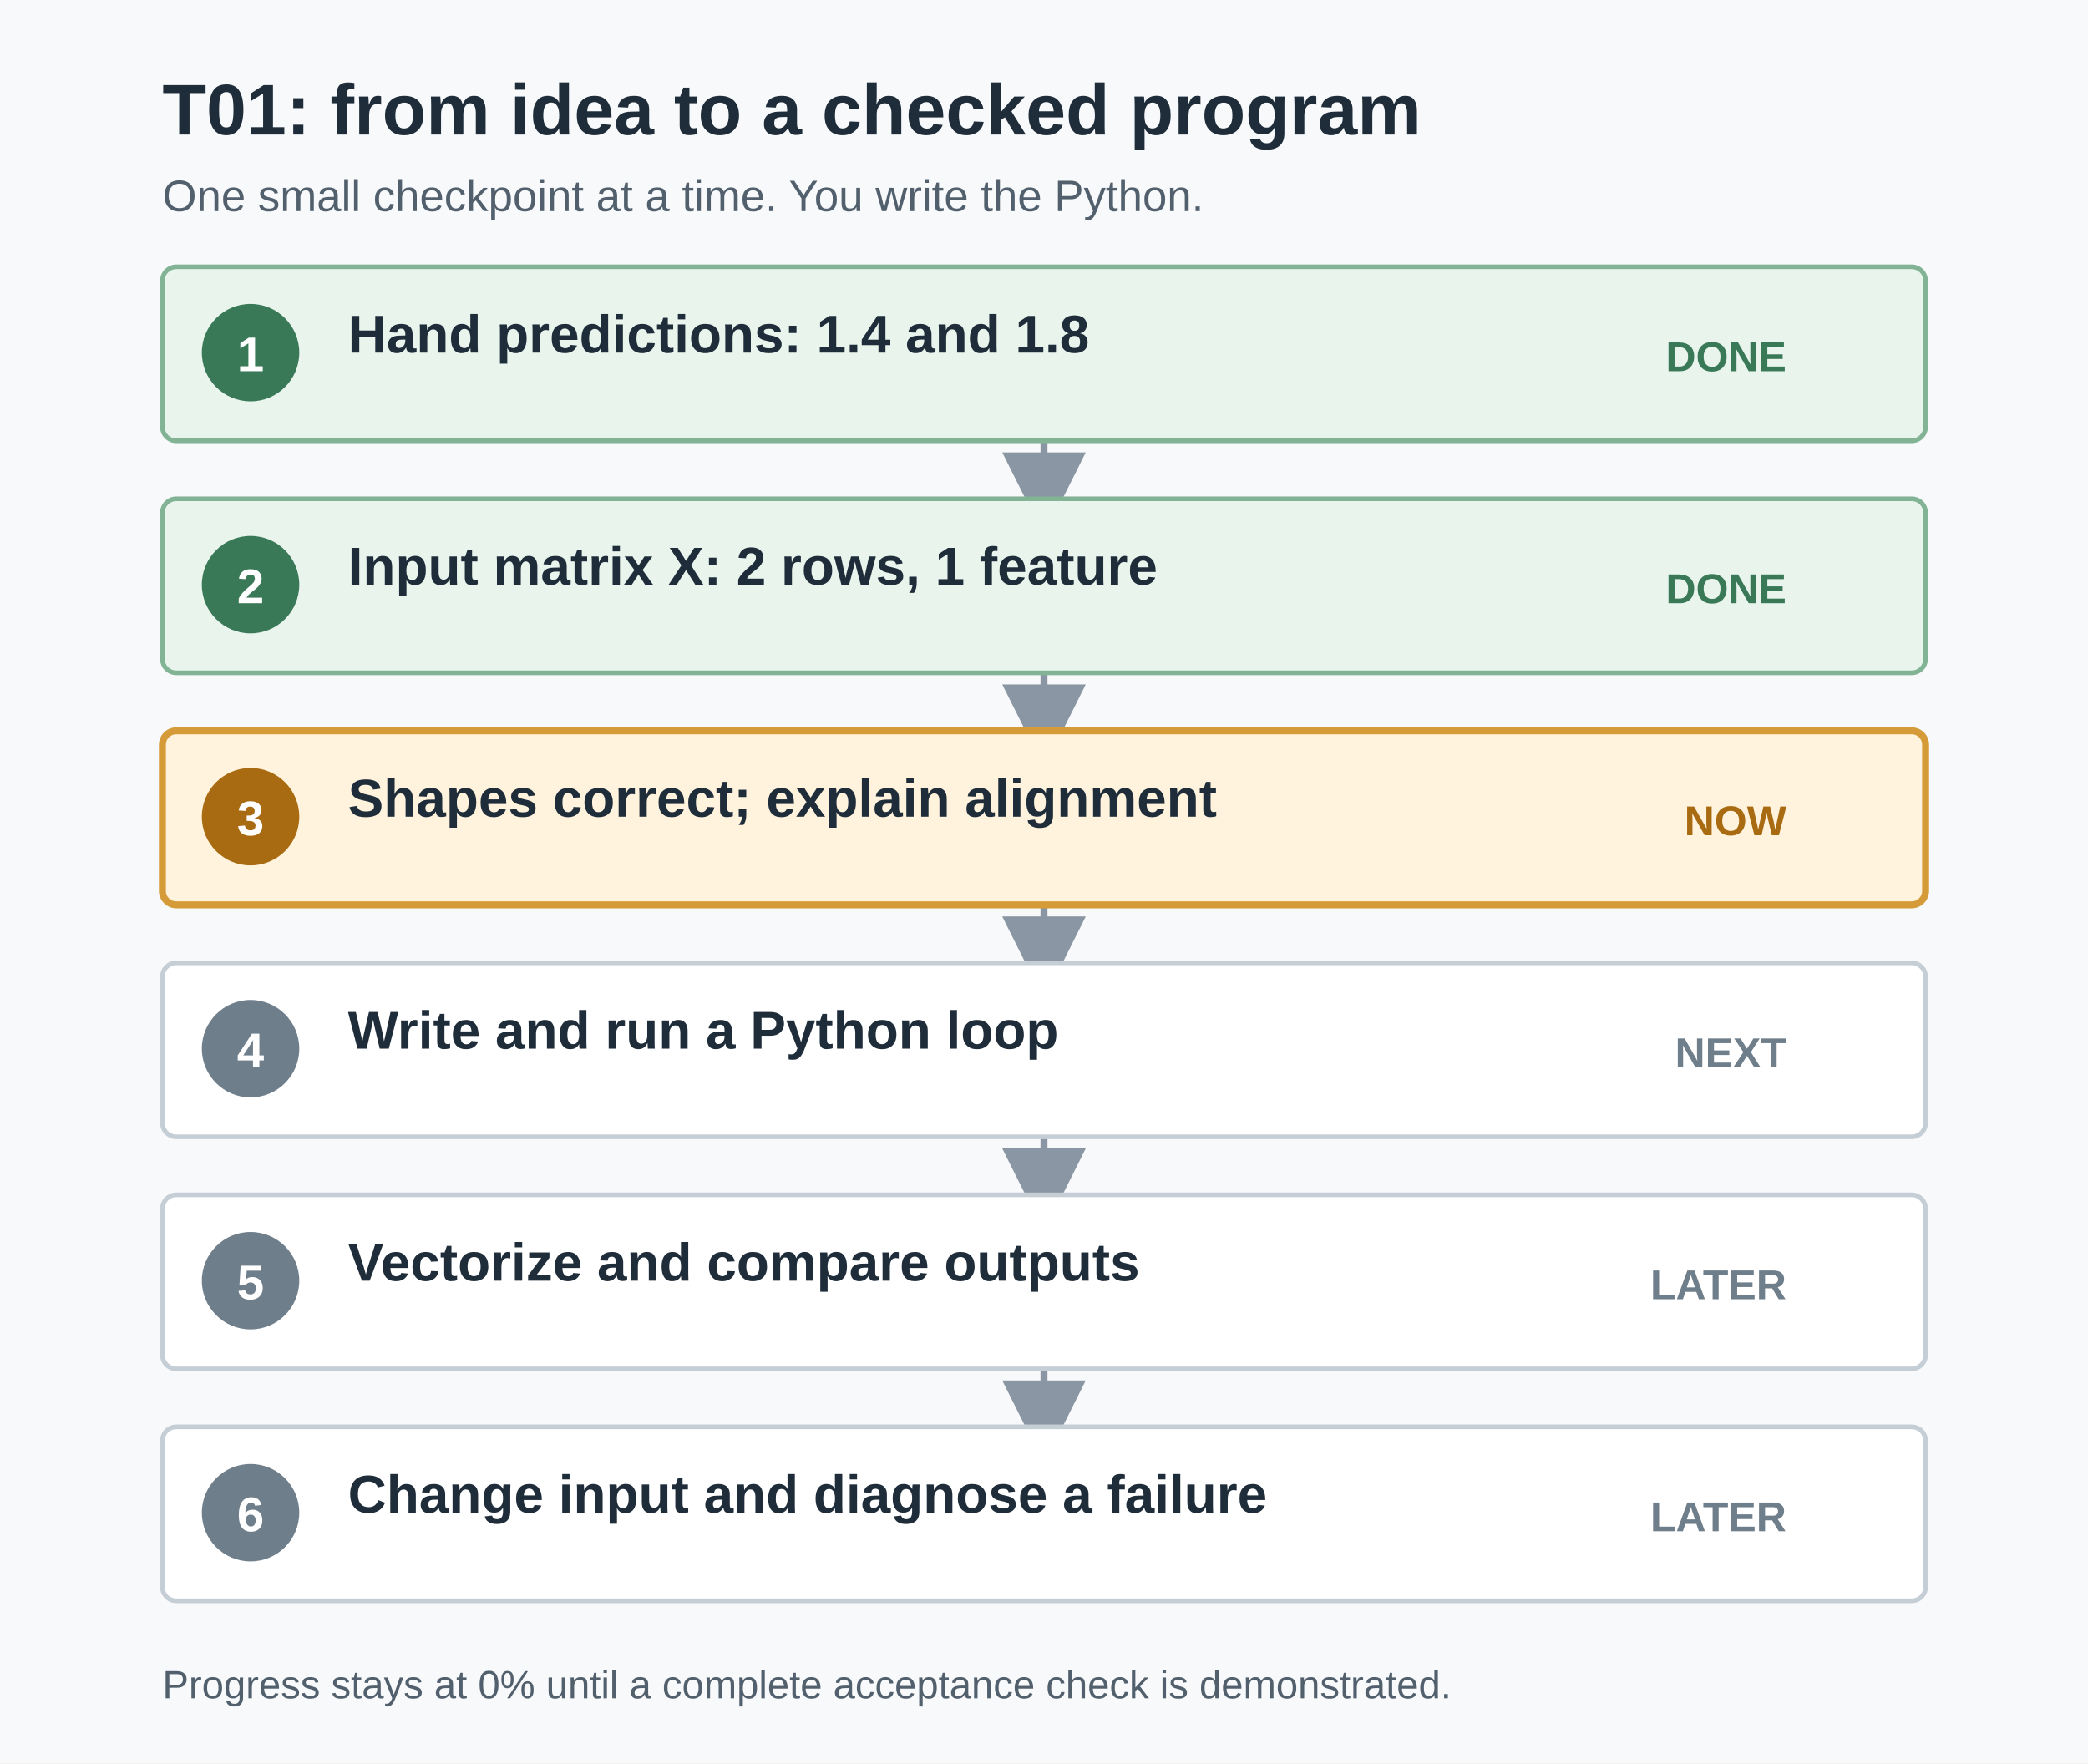
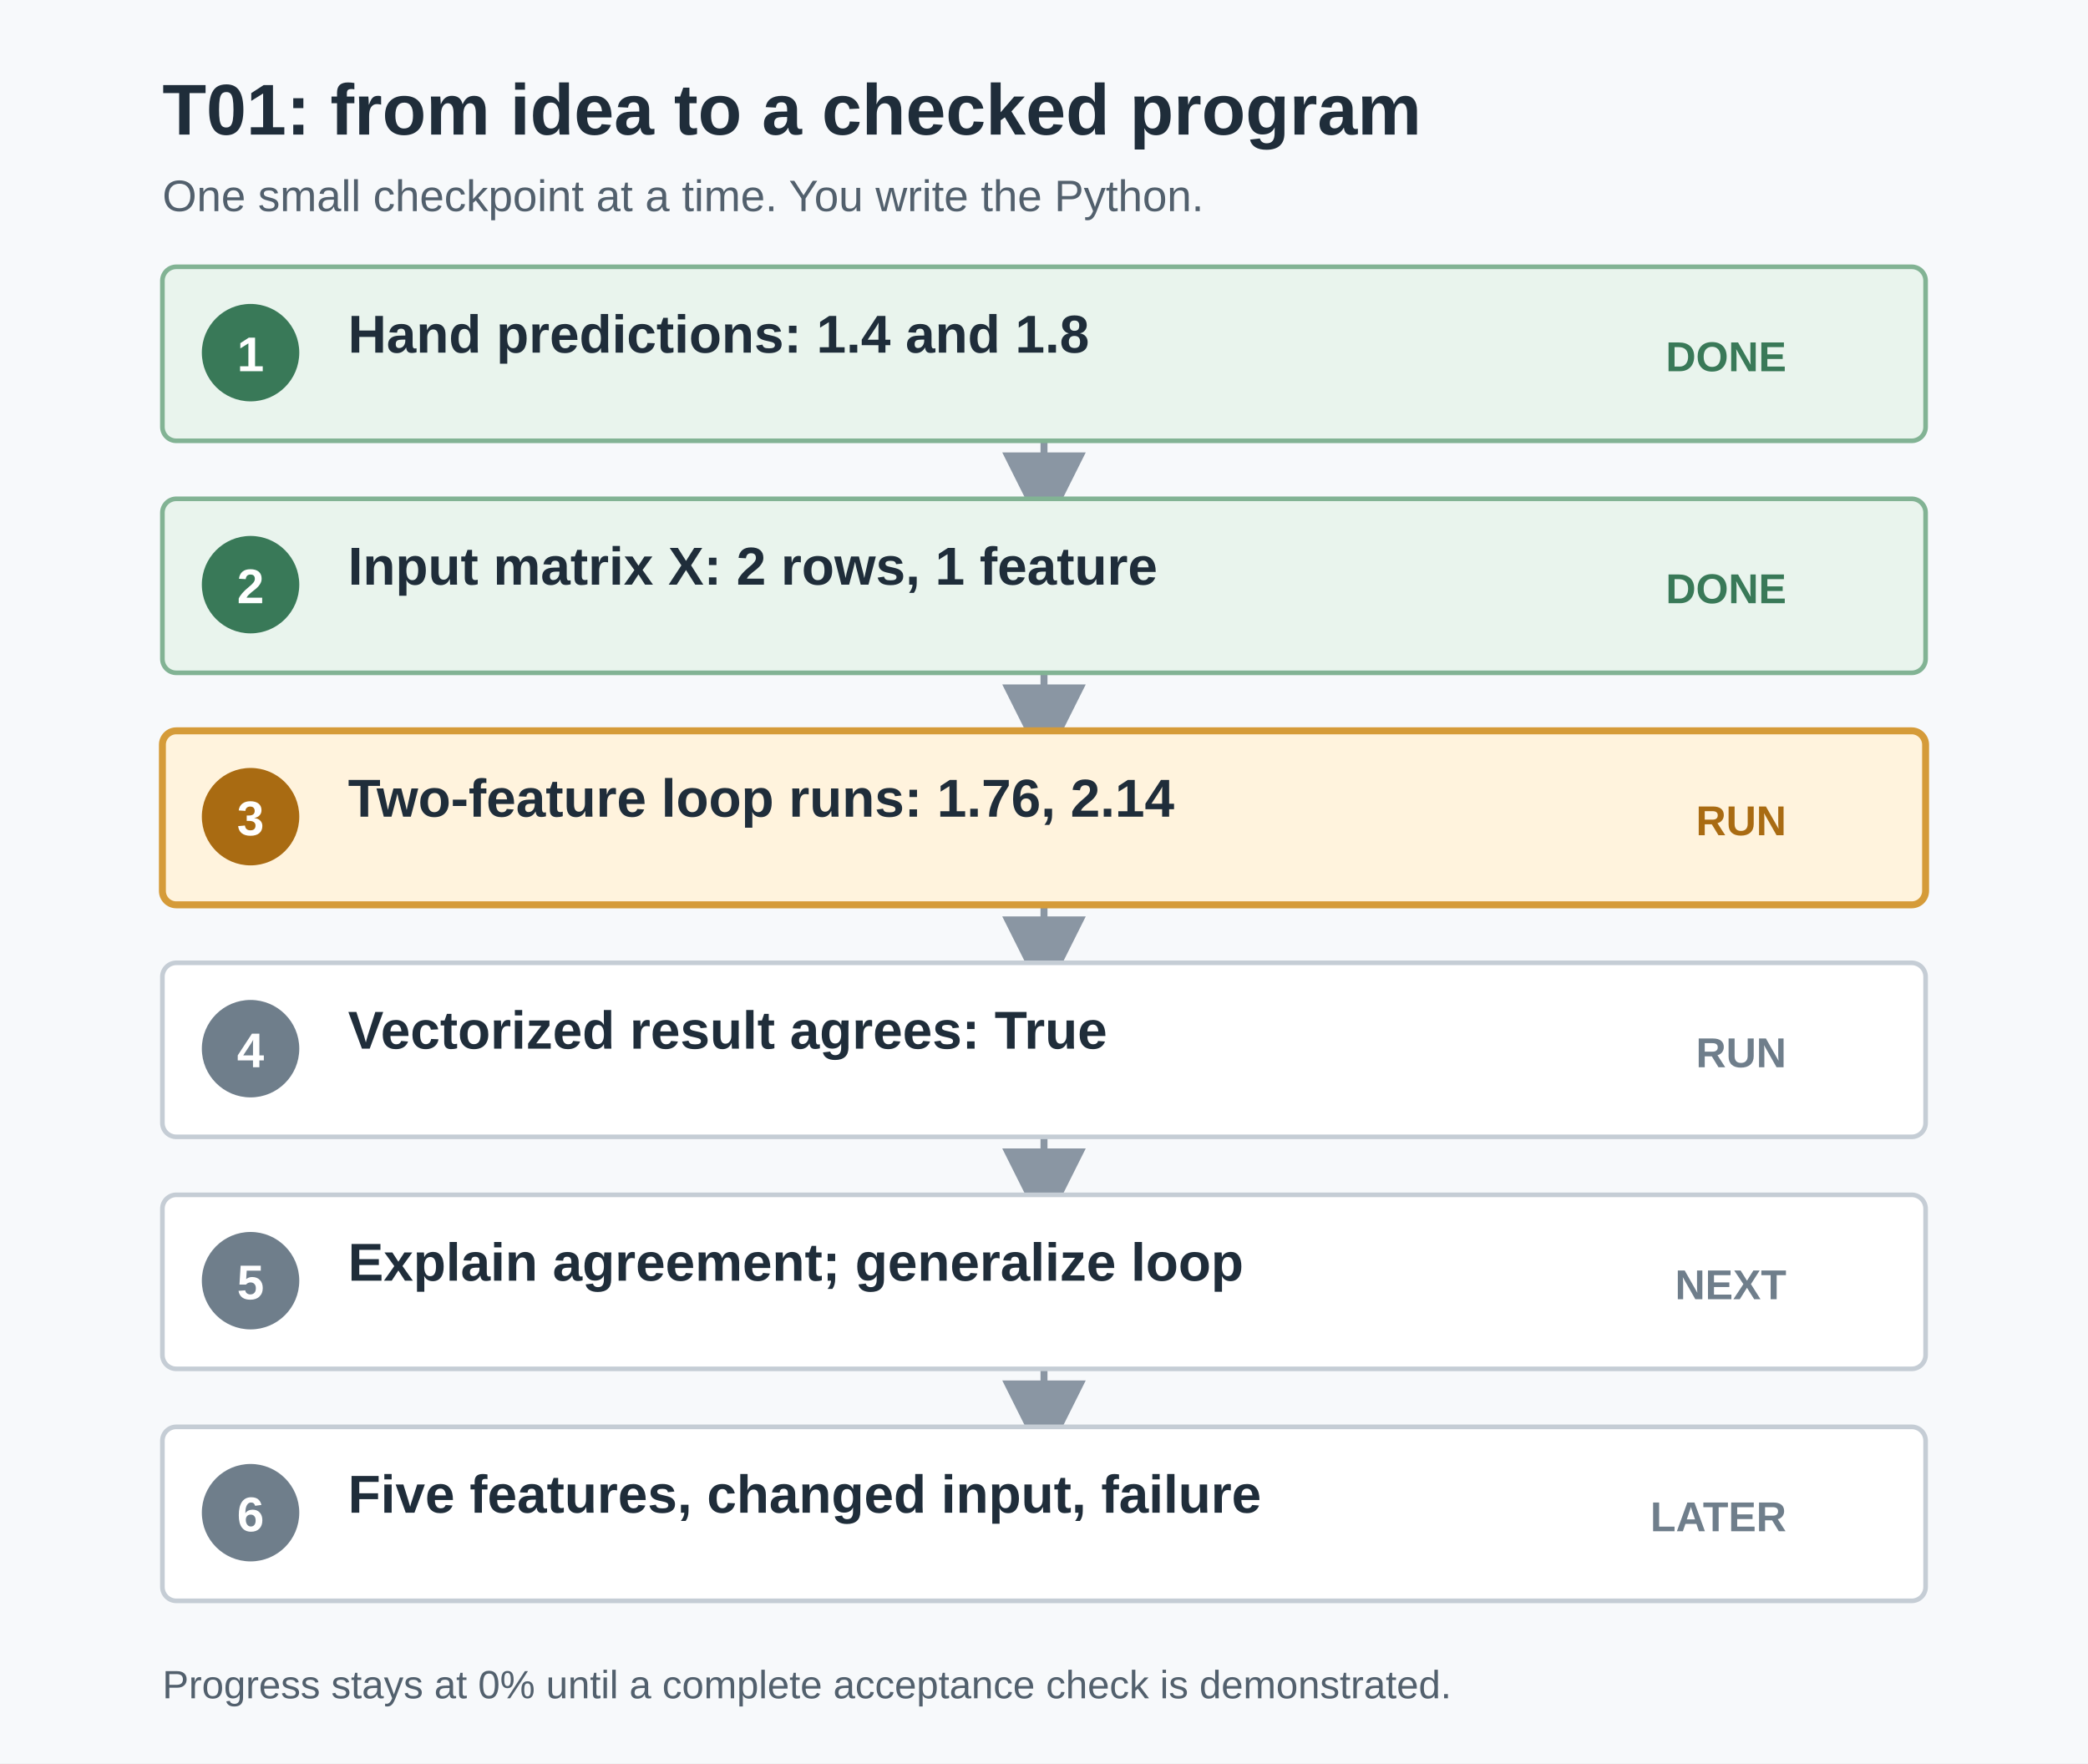
<svg xmlns="http://www.w3.org/2000/svg" width="900" height="760" viewBox="0 0 900 760" role="img" aria-labelledby="title desc">
  <defs>
    <marker id="arrow" markerWidth="12" markerHeight="12" refX="6" refY="6" orient="auto">
      <path d="M 0 0 L 12 6 L 0 12 z" fill="#8a96a3" />
    </marker>
  </defs>
  <rect width="900" height="760" fill="#f7f9fb" />
  <text x="70" y="58" font-family="Arial, sans-serif" font-size="31" font-weight="700" fill="#1f2d3a">T01: from idea to a checked program</text>
  <text x="70" y="91" font-family="Arial, sans-serif" font-size="19" fill="#52606d">One small checkpoint at a time. You write the Python.</text>
  <path d="M 450 190 L 450 213" stroke="#8a96a3" stroke-width="3" marker-end="url(#arrow)" />
  <path d="M 450 290 L 450 313" stroke="#8a96a3" stroke-width="3" marker-end="url(#arrow)" />
  <path d="M 450 390 L 450 413" stroke="#8a96a3" stroke-width="3" marker-end="url(#arrow)" />
  <path d="M 450 490 L 450 513" stroke="#8a96a3" stroke-width="3" marker-end="url(#arrow)" />
  <path d="M 450 590 L 450 613" stroke="#8a96a3" stroke-width="3" marker-end="url(#arrow)" />
  <rect x="70" y="115" width="760" height="75" rx="6" fill="#e9f4ed" stroke="#82b394" stroke-width="2" />
  <circle cx="108" cy="152" r="21" fill="#397958" />
  <text x="108" y="160" text-anchor="middle" font-family="Arial, sans-serif" font-size="21" font-weight="700" fill="#fff">1</text>
  <text x="150" y="152" font-family="Arial, sans-serif" font-size="23" font-weight="700" fill="#1f2d3a">Hand predictions: 1.4 and 1.8</text>
  <text x="770" y="160" text-anchor="end" font-family="Arial, sans-serif" font-size="18" font-weight="700" fill="#397958">DONE</text>
  <rect x="70" y="215" width="760" height="75" rx="6" fill="#e9f4ed" stroke="#82b394" stroke-width="2" />
  <circle cx="108" cy="252" r="21" fill="#397958" />
  <text x="108" y="260" text-anchor="middle" font-family="Arial, sans-serif" font-size="21" font-weight="700" fill="#fff">2</text>
  <text x="150" y="252" font-family="Arial, sans-serif" font-size="23" font-weight="700" fill="#1f2d3a">Input matrix X: 2 rows, 1 feature</text>
  <text x="770" y="260" text-anchor="end" font-family="Arial, sans-serif" font-size="18" font-weight="700" fill="#397958">DONE</text>
  <rect x="70" y="315" width="760" height="75" rx="6" fill="#fff3dd" stroke="#d59b39" stroke-width="3" />
  <circle cx="108" cy="352" r="21" fill="#a96b12" />
  <text x="108" y="360" text-anchor="middle" font-family="Arial, sans-serif" font-size="21" font-weight="700" fill="#fff">3</text>
-   <text x="150" y="352" font-family="Arial, sans-serif" font-size="23" font-weight="700" fill="#1f2d3a">Shapes correct; explain alignment</text>
-   <text x="770" y="360" text-anchor="end" font-family="Arial, sans-serif" font-size="18" font-weight="700" fill="#a96b12">NOW</text>
+   <text x="150" y="352" font-family="Arial, sans-serif" font-size="23" font-weight="700" fill="#1f2d3a">Two-feature loop runs: 1.76, 2.14</text>
+   <text x="770" y="360" text-anchor="end" font-family="Arial, sans-serif" font-size="18" font-weight="700" fill="#a96b12">RUN</text>
  <rect x="70" y="415" width="760" height="75" rx="6" fill="#fff" stroke="#c5cdd5" stroke-width="2" />
  <circle cx="108" cy="452" r="21" fill="#6f7e8b" />
  <text x="108" y="460" text-anchor="middle" font-family="Arial, sans-serif" font-size="21" font-weight="700" fill="#fff">4</text>
-   <text x="150" y="452" font-family="Arial, sans-serif" font-size="23" font-weight="700" fill="#1f2d3a">Write and run a Python loop</text>
-   <text x="770" y="460" text-anchor="end" font-family="Arial, sans-serif" font-size="18" font-weight="700" fill="#6f7e8b">NEXT</text>
+   <text x="150" y="452" font-family="Arial, sans-serif" font-size="23" font-weight="700" fill="#1f2d3a">Vectorized result agrees: True</text>
+   <text x="770" y="460" text-anchor="end" font-family="Arial, sans-serif" font-size="18" font-weight="700" fill="#6f7e8b">RUN</text>
  <rect x="70" y="515" width="760" height="75" rx="6" fill="#fff" stroke="#c5cdd5" stroke-width="2" />
  <circle cx="108" cy="552" r="21" fill="#6f7e8b" />
  <text x="108" y="560" text-anchor="middle" font-family="Arial, sans-serif" font-size="21" font-weight="700" fill="#fff">5</text>
-   <text x="150" y="552" font-family="Arial, sans-serif" font-size="23" font-weight="700" fill="#1f2d3a">Vectorize and compare outputs</text>
-   <text x="770" y="560" text-anchor="end" font-family="Arial, sans-serif" font-size="18" font-weight="700" fill="#6f7e8b">LATER</text>
+   <text x="150" y="552" font-family="Arial, sans-serif" font-size="23" font-weight="700" fill="#1f2d3a">Explain agreement; generalize loop</text>
+   <text x="770" y="560" text-anchor="end" font-family="Arial, sans-serif" font-size="18" font-weight="700" fill="#6f7e8b">NEXT</text>
  <rect x="70" y="615" width="760" height="75" rx="6" fill="#fff" stroke="#c5cdd5" stroke-width="2" />
  <circle cx="108" cy="652" r="21" fill="#6f7e8b" />
  <text x="108" y="660" text-anchor="middle" font-family="Arial, sans-serif" font-size="21" font-weight="700" fill="#fff">6</text>
-   <text x="150" y="652" font-family="Arial, sans-serif" font-size="23" font-weight="700" fill="#1f2d3a">Change input and diagnose a failure</text>
+   <text x="150" y="652" font-family="Arial, sans-serif" font-size="23" font-weight="700" fill="#1f2d3a">Five features, changed input, failure</text>
  <text x="770" y="660" text-anchor="end" font-family="Arial, sans-serif" font-size="18" font-weight="700" fill="#6f7e8b">LATER</text>
  <text x="70" y="732" font-family="Arial, sans-serif" font-size="17" fill="#52606d">Progress stays at 0% until a complete acceptance check is demonstrated.</text>
</svg>
